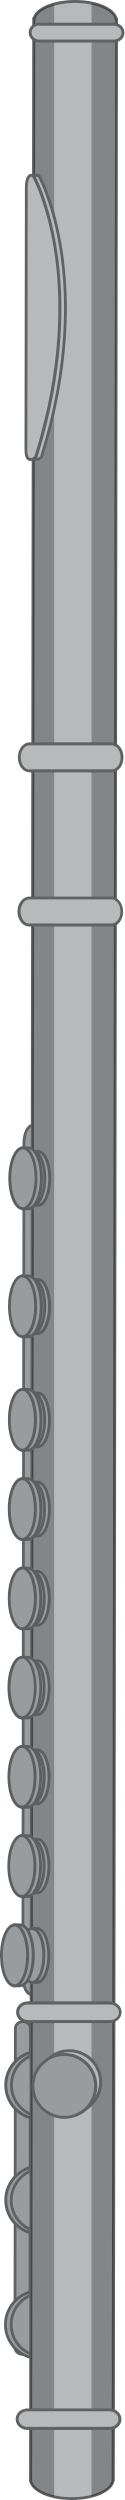
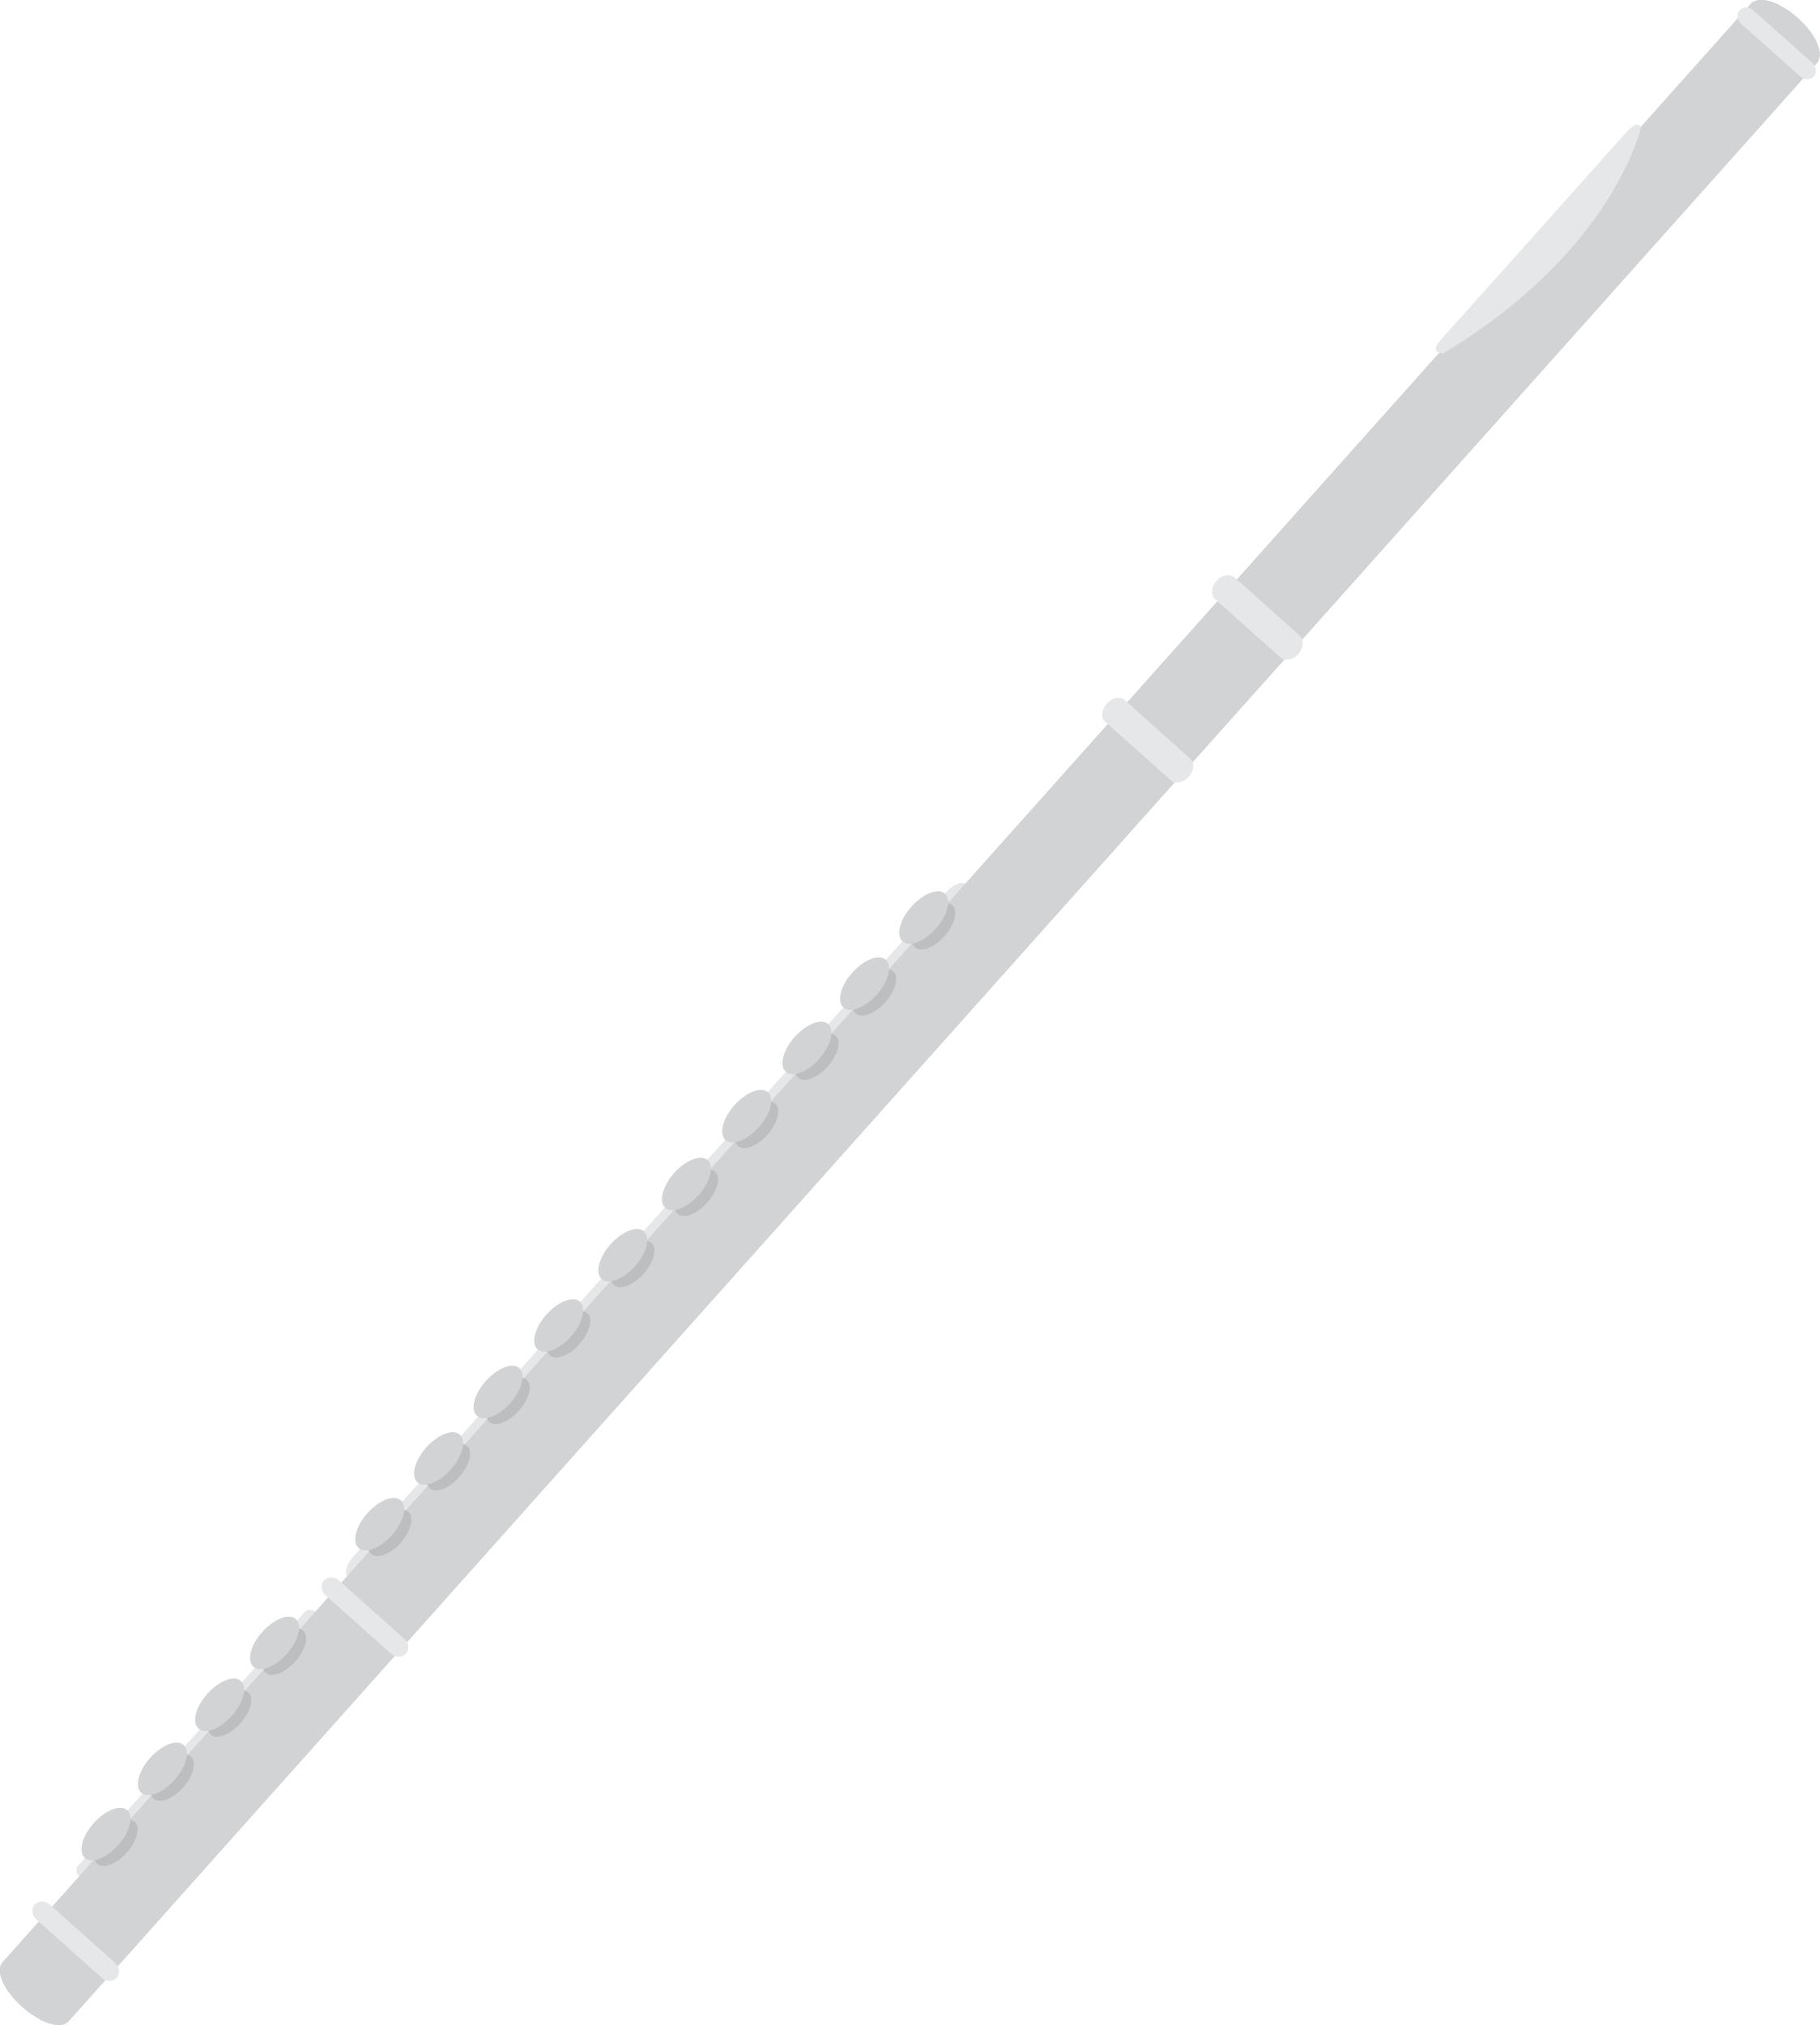
- <svg xmlns="http://www.w3.org/2000/svg" viewBox="0 0 8.98 180.54">
+ <svg xmlns="http://www.w3.org/2000/svg" id="flute" viewBox="0 0 102.98 114.6">
  <defs>
    <style>
      .cls-1 {
-         fill: #5f6163;
+         fill: #e6e7e8;
      }

      .cls-2 {
-         mix-blend-mode: multiply;
+         fill: #bcbec0;
      }

-       .cls-2, .cls-3 {
-         fill: #b7b9ba;
-       }
- 
-       .cls-4 {
-         fill: none;
-         isolation: isolate;
-       }
- 
-       .cls-5 {
-         fill: #999c9e;
-       }
- 
-       .cls-6 {
-         fill: #5c5f61;
+       .cls-3 {
+         fill: #d1d3d4;
      }
    </style>
  </defs>
-   <g class="cls-4">
-     <g id="Layer_1" data-name="Layer 1">
-       <g>
-         <g>
-           <path class="cls-5" d="m2.38,81.25c.36,0,.65.57.65,1.28l-.08,60.24c0,.7-.29,1.27-.65,1.28h0c-.36,0-.65-.57-.65-1.28l.08-60.24c0-.7.3-1.28.66-1.27h0Z" />
-           <path class="cls-1" d="m2.3,144.15c-.43,0-.76-.61-.75-1.39l.08-60.23c0-.77.34-1.38.76-1.38h0c.13,0,.25.06.36.17.24.24.39.7.39,1.22l-.08,60.24c0,.77-.33,1.38-.76,1.38Zm.08-62.79c-.29,0-.54.54-.55,1.17l-.08,60.23c0,.69.29,1.18.55,1.18.26,0,.55-.48.55-1.17l.08-60.24c0-.45-.13-.87-.33-1.07-.07-.07-.14-.1-.22-.1h0Z" />
-         </g>
-         <g>
-           <path class="cls-5" d="m1.66,145.99c.3,0,.55.22.55.49l-.03,23.05c0,.27-.24.48-.55.49h0c-.3,0-.55-.22-.55-.49l.03-23.04c0-.27.25-.49.55-.49h0Z" />
-           <path class="cls-1" d="m1.63,170.12c-.37,0-.65-.26-.65-.6l.03-23.04c0-.33.29-.59.65-.59h0c.36,0,.65.27.65.59l-.03,23.05c0,.32-.29.59-.65.59Zm.03-24.03c-.25,0-.45.17-.45.39l-.03,23.04c0,.21.2.39.44.39.24,0,.44-.17.44-.38l.03-23.05c0-.21-.2-.38-.45-.39Z" />
-         </g>
-         <g>
-           <g>
-             <path class="cls-5" d="m2.87,148.13c1.35,0,2.45,1.1,2.45,2.45,0,1.36-1.1,2.45-2.46,2.45-1.35,0-2.45-1.1-2.45-2.45,0-1.36,1.1-2.45,2.45-2.45Z" />
-             <path class="cls-6" d="m2.86,153.14c-1.41,0-2.55-1.15-2.55-2.56,0-.68.27-1.33.75-1.81.48-.48,1.12-.74,1.8-.74h.01c1.4,0,2.55,1.15,2.55,2.56,0,1.41-1.15,2.55-2.56,2.55Zm0-4.9c-.62,0-1.21.24-1.65.68-.44.44-.69,1.03-.69,1.66,0,1.29,1.05,2.34,2.34,2.35,1.29,0,2.35-1.05,2.35-2.34,0-1.29-1.05-2.35-2.34-2.35h-.01Z" />
-           </g>
-           <g>
-             <path class="cls-5" d="m3.13,148.29c1.26,0,2.29,1.03,2.29,2.3,0,1.27-1.03,2.29-2.3,2.29-1.27,0-2.3-1.03-2.29-2.3,0-1.27,1.03-2.29,2.3-2.29Z" />
-             <path class="cls-1" d="m3.12,152.98c-.64,0-1.25-.25-1.7-.71-.45-.45-.7-1.06-.7-1.7,0-.64.25-1.24.7-1.69.45-.45,1.06-.7,1.7-.7h0c1.32,0,2.39,1.08,2.39,2.4,0,1.32-1.08,2.4-2.4,2.4Zm0-4.59c-.59,0-1.14.23-1.55.64-.41.41-.64.96-.64,1.55,0,.59.22,1.14.64,1.55.41.42.96.64,1.55.64,1.21,0,2.19-.98,2.19-2.19,0-1.21-.98-2.19-2.19-2.2Z" />
-           </g>
-         </g>
-         <g>
-           <g>
-             <path class="cls-5" d="m2.86,156.44c1.35,0,2.45,1.1,2.45,2.45,0,1.35-1.1,2.45-2.45,2.45-1.35,0-2.45-1.1-2.45-2.45,0-1.35,1.1-2.45,2.45-2.45Z" />
-             <path class="cls-6" d="m2.86,161.44h0c-1.41,0-2.55-1.15-2.55-2.56,0-1.41,1.15-2.55,2.55-2.55h0c1.41,0,2.55,1.15,2.55,2.56,0,1.41-1.15,2.55-2.55,2.55Zm0-4.9c-1.29,0-2.34,1.05-2.34,2.34,0,1.29,1.05,2.35,2.34,2.35h0c1.29,0,2.34-1.05,2.35-2.34,0-1.29-1.05-2.35-2.34-2.35h0Z" />
-           </g>
-           <g>
-             <path class="cls-5" d="m3.11,156.59c1.27,0,2.3,1.03,2.29,2.3,0,1.27-1.03,2.29-2.3,2.29s-2.29-1.03-2.29-2.3c0-1.27,1.03-2.29,2.3-2.29Z" />
-             <path class="cls-1" d="m3.1,161.29c-.64,0-1.24-.25-1.69-.7-.45-.45-.7-1.06-.7-1.7,0-1.32,1.08-2.4,2.4-2.4h0c.64,0,1.24.25,1.69.7.45.46.7,1.06.7,1.7,0,1.32-1.08,2.4-2.4,2.4Zm0-4.59c-1.21,0-2.19.99-2.19,2.19,0,.58.23,1.14.64,1.55.41.41.96.64,1.54.64,1.21,0,2.19-.98,2.2-2.19,0-.59-.23-1.14-.64-1.55-.41-.41-.96-.64-1.55-.64h0Z" />
-           </g>
-         </g>
-         <g>
-           <g>
-             <path class="cls-5" d="m2.85,165.42c1.35,0,2.45,1.1,2.45,2.45,0,1.35-1.1,2.45-2.45,2.45-1.35,0-2.45-1.11-2.45-2.46,0-1.35,1.1-2.45,2.45-2.45Z" />
-             <path class="cls-6" d="m2.84,170.43c-.68,0-1.32-.27-1.8-.75-.48-.48-.75-1.13-.75-1.81,0-1.4,1.15-2.55,2.56-2.55h0c1.41,0,2.55,1.16,2.55,2.56,0,1.4-1.15,2.55-2.56,2.55Zm0-4.9c-1.29,0-2.35,1.05-2.35,2.34,0,.63.24,1.22.69,1.67.44.44,1.03.69,1.65.69,1.29,0,2.35-1.05,2.35-2.35,0-1.29-1.05-2.34-2.34-2.35Z" />
-           </g>
-           <g>
-             <path class="cls-5" d="m3.1,165.58c1.27,0,2.29,1.03,2.29,2.3,0,1.27-1.03,2.29-2.29,2.29-1.27,0-2.29-1.03-2.29-2.3,0-1.27,1.03-2.29,2.3-2.29Z" />
-             <path class="cls-1" d="m3.09,170.27c-.64,0-1.24-.25-1.69-.7-.45-.45-.7-1.06-.7-1.7,0-.64.25-1.24.71-1.7.45-.45,1.05-.7,1.69-.7h0c.64,0,1.24.25,1.69.7.45.45.7,1.06.7,1.7,0,1.32-1.08,2.39-2.4,2.39h0Zm0-4.59c-.58,0-1.13.23-1.54.64-.41.41-.64.96-.64,1.55,0,.59.23,1.14.64,1.56.41.41.96.64,1.54.64h0c1.21,0,2.19-.98,2.19-2.19,0-.59-.23-1.14-.64-1.55-.41-.41-.96-.64-1.55-.64h0Z" />
-           </g>
-         </g>
-         <g>
-           <path class="cls-3" d="m5.43.1c-1.57,0-2.84.56-2.97,1.27h-.03s-.23,177.71-.23,177.71h0c.04.74,1.36,1.35,2.98,1.35,1.63,0,2.95-.6,2.99-1.35h.01L8.42,1.38h-.03c-.13-.71-1.4-1.27-2.96-1.27Z" />
-           <path class="cls-1" d="m5.2,180.54h-.01c-1.57,0-2.85-.55-3.06-1.29l-.03.02v-.19S2.33,1.25,2.33,1.25h.05c.22-.72,1.5-1.25,3.04-1.25h0c1.55,0,2.83.54,3.05,1.27h.05s0,.1,0,.1l-.23,177.82h-.03c-.14.76-1.45,1.35-3.07,1.35Zm-2.89-1.52v.06c.04.69,1.33,1.26,2.88,1.26h0c1.55,0,2.83-.56,2.87-1.25v-.1S8.32,1.48,8.32,1.48h-.01s-.02-.08-.02-.08c-.12-.66-1.38-1.18-2.86-1.19h0C3.94.21,2.68.73,2.57,1.39l-.02.1h0s-.23,177.53-.23,177.53Z" />
-         </g>
-         <path class="cls-2" d="m3.92.29c-.81.22-1.38.62-1.46,1.08h-.03s-.23,177.71-.23,177.71h0c.03.54.72,1,1.71,1.22V.29Z" />
-         <path class="cls-2" d="m8.39,1.38c-.1-.52-.8-.95-1.78-1.15v180.05c.91-.23,1.54-.67,1.57-1.18h.01L8.42,1.38h-.03Z" />
-         <g>
-           <path class="cls-3" d="m8.07,53.72c.41,0,.74.43.74.98h0c0,.54-.33.97-.74.98H2.13c-.41-.01-.74-.45-.74-.99h0c0-.54.34-.97.74-.98h5.94Z" />
-           <path class="cls-1" d="m8.07,55.78H2.13s0-.01,0-.01c-.19,0-.37-.08-.52-.23-.21-.21-.32-.52-.32-.85,0-.59.38-1.08.85-1.08h5.94s0,.01,0,.01c.19,0,.37.08.52.23.21.21.32.52.32.85,0,.59-.38,1.08-.84,1.08Zm-5.94-.22h5.94c.35,0,.64-.38.64-.86,0-.28-.09-.54-.26-.7-.11-.11-.24-.17-.37-.17H2.13c-.35-.01-.64.38-.64.86,0,.28.1.54.26.71.11.11.24.17.37.17h0Z" />
-         </g>
-         <g>
-           <path class="cls-3" d="m8.21,1.75c.37,0,.67.27.67.61h0c0,.34-.3.61-.67.61H2.84c-.37,0-.67-.28-.67-.62h0c0-.34.3-.61.67-.61h5.36Z" />
-           <path class="cls-1" d="m8.21,3.07H2.84c-.43,0-.77-.33-.77-.72,0-.18.07-.35.2-.48.15-.14.35-.23.57-.23h5.37c.43,0,.78.33.78.72,0,.4-.34.71-.77.71ZM2.84,1.84c-.16,0-.31.06-.42.17-.09.09-.14.21-.14.34,0,.28.25.51.56.51h5.37c.32,0,.57-.21.57-.5,0-.28-.25-.5-.57-.5H2.85s0,0,0,0Z" />
-         </g>
-         <g>
-           <path class="cls-3" d="m8.06,64.85c.41,0,.74.44.74.98h0c0,.54-.33.97-.74.98H2.11c-.41,0-.74-.45-.74-.99h0c0-.54.33-.98.74-.98h5.94Z" />
-           <path class="cls-1" d="m8.06,66.91H2.11s0,0,0,0c-.19,0-.37-.08-.52-.23-.21-.21-.33-.52-.33-.85,0-.59.38-1.08.85-1.08h5.94c.46,0,.84.49.84,1.09,0,.59-.38,1.08-.84,1.08Zm-5.94-.22h5.94c.35,0,.64-.38.64-.86,0-.48-.28-.87-.63-.88H2.12c-.35,0-.64.39-.64.87,0,.28.1.54.26.71.11.11.24.17.37.17Z" />
-         </g>
-         <g>
-           <path class="cls-3" d="m7.91,174.04c.41,0,.74.3.74.67h0c0,.37-.33.67-.74.67H1.97c-.41,0-.74-.31-.74-.68h0c0-.37.34-.66.75-.67h5.94Z" />
-           <path class="cls-1" d="m7.91,175.48H1.97c-.22,0-.43-.09-.59-.23-.16-.15-.25-.34-.25-.55,0-.42.38-.77.85-.77h5.94c.23,0,.46.09.62.25.15.14.23.33.23.53,0,.43-.38.77-.85.77Zm-5.94-.22h5.94c.35,0,.64-.24.64-.56,0-.14-.06-.28-.17-.38-.12-.12-.29-.18-.47-.19H1.98c-.35,0-.64.25-.64.56,0,.15.07.29.18.4.12.11.29.17.45.17Z" />
-         </g>
-         <g>
-           <path class="cls-3" d="m7.95,144.65c.41,0,.74.3.74.67h0c0,.38-.33.67-.75.68H2.01c-.41-.01-.74-.31-.74-.68h0c0-.37.33-.67.74-.67h5.94Z" />
-           <path class="cls-1" d="m7.95,146.1H2.01c-.47-.01-.85-.36-.85-.79,0-.19.08-.38.22-.53.16-.16.38-.25.62-.25h5.94s0,.01,0,.01c.24,0,.46.09.62.25.14.14.22.33.22.52,0,.43-.37.77-.85.78Zm-5.94-1.35c-.18,0-.35.07-.47.19-.1.1-.16.24-.16.38,0,.31.29.56.64.56h5.93c.36,0,.64-.24.64-.56,0-.14-.06-.27-.16-.37-.12-.12-.29-.19-.48-.19H2.01s0-.01,0-.01Z" />
-         </g>
-         <g>
-           <g>
-             <g>
-               <path class="cls-5" d="m2.33,139.46c-.28.3-.48.97-.49,1.75,0,.78.2,1.45.48,1.76v.19h.35c.47,0,.84-.87.84-1.94,0-1.07-.37-1.94-.84-1.94h-.35s0,.19,0,.19Z" />
-               <path class="cls-6" d="m2.68,143.26h-.46v-.25c-.3-.36-.48-1.04-.48-1.8,0-.77.19-1.45.49-1.79v-.25s.46,0,.46,0c.53,0,.94.9.94,2.05,0,.82-.21,1.53-.54,1.86-.13.13-.26.19-.41.19Zm-.25-.21h.25c.09.01.18-.04.26-.13.29-.29.48-.96.48-1.71,0-1.1-.38-1.84-.73-1.84h-.25s0,.13,0,.13l-.03.03c-.28.29-.46.95-.46,1.68,0,.72.18,1.38.46,1.69l.03.03v.12Z" />
-             </g>
-             <g>
-               <path class="cls-5" d="m2.33,139.26c.46,0,.84.87.83,1.94,0,1.08-.38,1.94-.84,1.94-.46,0-.84-.87-.84-1.95,0-1.07.38-1.94.84-1.94Z" />
-               <path class="cls-6" d="m2.33,143.26c-.14,0-.28-.06-.41-.19-.33-.33-.54-1.06-.53-1.86,0-.8.21-1.53.54-1.86.13-.13.26-.19.41-.19h0c.14,0,.28.06.4.19.33.33.54,1.06.53,1.86,0,1.15-.42,2.05-.95,2.05Zm0-3.89c-.09,0-.18.04-.26.13-.29.29-.48.96-.48,1.71,0,.74.19,1.43.47,1.72.08.08.17.13.26.13.35,0,.74-.74.74-1.84,0-.74-.19-1.43-.47-1.71-.08-.08-.17-.13-.26-.13h0Z" />
-             </g>
-           </g>
-           <g>
-             <g>
-               <path class="cls-5" d="m1.05,139.22c-.32.35-.55,1.1-.55,1.98,0,.88.22,1.64.55,1.99v.21h.4c.52,0,.95-.98.95-2.19,0-1.21-.42-2.19-.94-2.2h-.4v.21Z" />
-               <path class="cls-6" d="m1.45,143.51h-.5v-.28c-.34-.39-.55-1.16-.55-2.03,0-.85.21-1.62.55-2.02v-.28h.51c.59,0,1.05,1.02,1.05,2.3,0,1.29-.46,2.3-1.05,2.3Zm-.29-.21h.29c.41,0,.84-.84.85-2.09,0-1.25-.43-2.09-.84-2.1h-.3v.15s-.03.03-.03.03c-.31.35-.52,1.1-.52,1.91,0,.82.2,1.57.52,1.92l.03.03v.15Z" />
-             </g>
-             <g>
-               <path class="cls-5" d="m1.06,139.01c.52,0,.95.98.95,2.2,0,1.21-.43,2.19-.95,2.19-.52,0-.95-.99-.95-2.2,0-1.21.43-2.2.95-2.2Z" />
-               <path class="cls-6" d="m1.05,143.51c-.59,0-1.05-1.01-1.05-2.3,0-.91.24-1.73.61-2.09.14-.14.29-.21.45-.21h0c.16,0,.31.07.44.21.37.37.6,1.19.6,2.09,0,1.29-.47,2.3-1.05,2.3Zm0-4.39c-.1,0-.2.05-.3.15-.33.32-.54,1.1-.55,1.94,0,1.25.44,2.09.85,2.09.41,0,.84-.84.84-2.09,0-.84-.22-1.62-.54-1.95-.1-.1-.2-.15-.3-.15h0Z" />
-             </g>
-           </g>
-         </g>
-         <g>
-           <g>
-             <g>
-               <path class="cls-5" d="m2.34,133.01c-.29.31-.49.97-.49,1.75,0,.78.2,1.45.48,1.76v.19h.35c.46,0,.84-.87.84-1.94,0-1.08-.37-1.95-.84-1.95h-.35s0,.19,0,.19Z" />
-               <path class="cls-6" d="m2.23,136.81v-.25c-.3-.36-.48-1.04-.48-1.8,0-.76.19-1.44.49-1.79v-.26s.46,0,.46,0c.27,0,.51.23.69.63.16.38.25.89.25,1.42,0,.8-.21,1.53-.54,1.85-.12.12-.26.19-.4.19h-.46Zm.21-3.89v.13s-.03.03-.03.03c-.28.3-.46.96-.46,1.68,0,.72.18,1.38.46,1.69l.03.03v.12h.25c.09,0,.17-.04.26-.13.28-.28.48-.97.48-1.71,0-.51-.08-.98-.23-1.34-.14-.32-.32-.51-.5-.51h-.25Z" />
-             </g>
-             <g>
-               <path class="cls-5" d="m2.34,132.82c.46,0,.84.88.84,1.94,0,1.08-.38,1.95-.84,1.95s-.84-.87-.84-1.94c0-1.07.38-1.94.84-1.95Z" />
-               <path class="cls-6" d="m2.34,136.81c-.14,0-.28-.06-.4-.19-.33-.33-.54-1.06-.54-1.86,0-1.15.42-2.05.95-2.05h0c.53,0,.94.9.94,2.05,0,1.15-.42,2.05-.94,2.05Zm0-3.89c-.35,0-.74.76-.74,1.84,0,.74.19,1.43.48,1.71.08.08.17.13.26.13.35,0,.74-.74.74-1.84,0-1.08-.38-1.84-.73-1.84Z" />
-             </g>
-           </g>
-           <g>
-             <g>
-               <path class="cls-5" d="m1.59,132.78c-.32.35-.55,1.1-.55,1.98,0,.88.22,1.63.55,1.99v.21s.4,0,.4,0c.52,0,.95-.98.95-2.19,0-1.22-.42-2.2-.94-2.2h-.4s0,.21,0,.21Z" />
-               <path class="cls-6" d="m1.98,137.06h-.51v-.27c-.33-.4-.54-1.17-.54-2.03,0-.86.21-1.63.55-2.02v-.28h.5c.59,0,1.05,1.02,1.05,2.31,0,1.29-.47,2.3-1.05,2.3Zm-.3-.21h.3c.41,0,.84-.84.85-2.09,0-1.25-.43-2.09-.84-2.1h-.29s0,.15,0,.15l-.03.03c-.32.34-.52,1.09-.52,1.91,0,.82.2,1.57.52,1.92l.03.03v.14Z" />
-             </g>
-             <g>
-               <path class="cls-5" d="m1.59,132.56c.52,0,.95.99.95,2.2,0,1.21-.43,2.19-.96,2.2-.52,0-.95-.98-.94-2.2,0-1.22.43-2.19.95-2.2Z" />
-               <path class="cls-6" d="m1.58,137.06c-.16,0-.31-.07-.45-.21-.37-.37-.6-1.19-.6-2.09,0-1.28.46-2.3,1.05-2.3h0c.59,0,1.05,1.02,1.05,2.3,0,1.29-.47,2.3-1.06,2.3Zm0-4.4c-.41,0-.85.85-.85,2.1,0,.85.21,1.62.54,1.94.1.1.2.15.3.15.41,0,.85-.84.85-2.09,0-1.23-.44-2.09-.84-2.1Z" />
-             </g>
-           </g>
-         </g>
-         <g>
-           <g>
-             <g>
-               <path class="cls-5" d="m2.35,126.56c-.29.31-.49.97-.49,1.76,0,.78.19,1.45.48,1.76v.19s.35,0,.35,0c.46,0,.84-.87.84-1.94,0-1.07-.37-1.94-.83-1.94h-.36v.19Z" />
-               <path class="cls-6" d="m2.24,130.37v-.25c-.3-.35-.48-1.03-.48-1.8,0-.76.18-1.44.49-1.8v-.25h.46c.53,0,.94.9.94,2.05,0,.8-.21,1.54-.54,1.86-.12.12-.26.19-.4.19h-.46Zm.21-3.89v.12l-.03.03c-.28.3-.46.97-.46,1.69,0,.73.18,1.39.46,1.68l.03.03v.13s.25,0,.25,0h0c.09,0,.17-.04.26-.13.29-.28.48-.97.48-1.71,0-1.08-.38-1.84-.73-1.84h-.25Z" />
-             </g>
-             <g>
-               <path class="cls-5" d="m2.35,126.38c.46,0,.84.87.84,1.94,0,1.07-.38,1.95-.84,1.95-.47,0-.84-.87-.84-1.94,0-1.08.38-1.95.84-1.94Z" />
-               <path class="cls-6" d="m2.34,130.37c-.53,0-.94-.9-.94-2.05,0-.81.21-1.54.54-1.86.13-.12.26-.19.41-.19h0c.14,0,.28.06.41.19.33.33.54,1.06.54,1.86,0,1.15-.42,2.05-.95,2.05Zm0-3.89c-.09,0-.17.04-.26.13-.29.29-.48.96-.48,1.71,0,1.08.38,1.84.73,1.84.35,0,.74-.76.74-1.84,0-.74-.19-1.42-.48-1.71-.09-.09-.17-.13-.26-.13h0Z" />
-             </g>
-           </g>
-           <g>
-             <g>
-               <path class="cls-5" d="m1.59,126.33c-.32.35-.55,1.11-.55,1.99,0,.88.22,1.63.55,1.98v.21h.4c.52,0,.95-.98.95-2.19,0-1.21-.42-2.2-.95-2.2h-.4s0,.21,0,.21Z" />
-               <path class="cls-6" d="m1.99,130.61h-.51v-.27c-.34-.39-.55-1.16-.55-2.02,0-.87.21-1.64.55-2.03v-.27h.51c.16,0,.31.07.45.21.37.36.61,1.19.6,2.1,0,.91-.24,1.73-.61,2.09-.14.14-.29.2-.44.2Zm-.3-.21h.3c.09,0,.2-.05.3-.14.33-.33.54-1.09.55-1.94,0-.84-.22-1.62-.54-1.95-.1-.1-.2-.14-.3-.14h-.3s0,.14,0,.14l-.03.03c-.31.34-.52,1.09-.52,1.92,0,.82.2,1.57.52,1.91l.03.03v.15Z" />
-             </g>
-             <g>
-               <path class="cls-5" d="m1.59,126.12c.53,0,.95.99.95,2.2,0,1.21-.43,2.2-.95,2.19-.52,0-.95-.98-.95-2.19,0-1.21.43-2.2.95-2.2Z" />
-               <path class="cls-6" d="m1.58,130.61c-.15,0-.3-.07-.44-.2-.37-.36-.6-1.19-.6-2.09,0-1.29.47-2.3,1.05-2.3h0c.59,0,1.05,1.01,1.05,2.3,0,.9-.24,1.72-.61,2.09-.14.14-.28.2-.45.2h0Zm.01-4.39c-.41,0-.84.84-.85,2.09,0,.84.22,1.62.54,1.94.1.1.2.14.3.14.1,0,.2-.05.3-.14.33-.32.55-1.1.55-1.94,0-1.25-.43-2.09-.84-2.09Z" />
-             </g>
-           </g>
-         </g>
-         <g>
-           <g>
-             <g>
-               <path class="cls-5" d="m2.36,120.11c-.29.31-.49.98-.49,1.76,0,.78.2,1.45.49,1.76v.18s.35,0,.35,0c.46,0,.84-.87.84-1.94,0-1.07-.37-1.94-.84-1.94h-.35s0,.18,0,.18Z" />
-               <path class="cls-6" d="m2.25,123.92v-.25c-.3-.36-.49-1.04-.48-1.8,0-.76.19-1.45.49-1.8v-.24s.45,0,.45,0c.15,0,.28.06.41.19.33.33.54,1.06.53,1.86,0,.8-.21,1.53-.54,1.86-.12.12-.26.19-.4.19h-.46Zm.21-3.89v.12s-.03.03-.03.03c-.28.3-.46.97-.46,1.69,0,.72.18,1.38.46,1.69l.03.03v.12s.25,0,.25,0h0c.09,0,.17-.04.26-.13.29-.28.48-.97.48-1.71,0-.74-.19-1.43-.47-1.71-.09-.09-.17-.13-.26-.13h-.25Z" />
-             </g>
-             <g>
-               <path class="cls-5" d="m2.36,119.93c.46,0,.83.87.83,1.95,0,1.07-.38,1.94-.84,1.94-.47,0-.84-.87-.84-1.95,0-1.07.38-1.94.84-1.94Z" />
-               <path class="cls-6" d="m2.35,123.92c-.53,0-.94-.9-.94-2.05,0-.8.21-1.53.54-1.85.13-.12.26-.19.41-.19.14,0,.28.06.4.18.33.32.53,1.06.53,1.87,0,.8-.21,1.53-.54,1.85-.13.13-.26.19-.41.19Zm0-3.89c-.09,0-.17.04-.26.13-.29.28-.48.97-.48,1.71,0,1.1.38,1.84.73,1.84.09,0,.17-.04.26-.13.29-.29.48-.97.48-1.71,0-.75-.19-1.44-.47-1.72-.08-.08-.17-.12-.25-.12h0Z" />
-             </g>
-           </g>
-           <g>
-             <g>
-               <path class="cls-5" d="m1.6,119.89c-.32.35-.55,1.11-.55,1.98,0,.88.22,1.64.55,1.99v.21s.4,0,.4,0c.52,0,.95-.98.95-2.2,0-1.21-.42-2.19-.94-2.2h-.4s0,.21,0,.21Z" />
-               <path class="cls-6" d="m2,124.17h-.51v-.27c-.33-.39-.54-1.16-.55-2.03,0-.86.22-1.63.55-2.02v-.27s.5,0,.5,0c.59,0,1.05,1.01,1.05,2.3,0,.91-.24,1.73-.61,2.09-.14.14-.29.2-.44.2Zm-.3-.21h.3c.1,0,.2-.05.3-.14.33-.33.54-1.09.55-1.95,0-1.25-.43-2.09-.84-2.09h-.3s0,.15,0,.15l-.03.03c-.32.34-.52,1.09-.53,1.91,0,.82.21,1.58.52,1.92l.03.03v.15Z" />
-             </g>
-             <g>
-               <path class="cls-5" d="m1.6,119.68c.53,0,.95.98.95,2.19,0,1.22-.43,2.2-.95,2.2s-.95-.98-.94-2.2c0-1.21.42-2.2.95-2.19Z" />
-               <path class="cls-6" d="m1.59,124.17c-.16,0-.31-.07-.45-.21-.37-.37-.6-1.19-.6-2.09,0-.91.24-1.73.61-2.09.14-.13.28-.2.44-.2,0,0,0,0,0,0,.16,0,.31.07.45.21.37.37.6,1.18.6,2.09,0,1.29-.47,2.3-1.06,2.3Zm0-4.39c-.1,0-.2.05-.29.14-.32.32-.54,1.1-.54,1.94,0,.85.21,1.61.54,1.94.1.1.2.15.3.15.41,0,.85-.84.85-2.09,0-.85-.21-1.61-.54-1.94-.1-.1-.2-.15-.3-.15h0Z" />
-             </g>
-           </g>
-         </g>
-         <g>
-           <g>
-             <g>
-               <path class="cls-5" d="m2.36,113.67c-.29.31-.48.98-.49,1.76,0,.78.2,1.45.49,1.76v.18s.35,0,.35,0c.47,0,.84-.87.85-1.94,0-1.08-.38-1.95-.84-1.95h-.35v.18Z" />
-               <path class="cls-6" d="m2.71,117.48h-.46v-.25c-.3-.35-.48-1.03-.48-1.8,0-.76.19-1.45.49-1.8v-.25h.46c.14,0,.28.06.41.19.33.33.54,1.06.54,1.86,0,1.15-.42,2.04-.95,2.04Zm-.25-.21h.25c.36,0,.74-.74.74-1.84,0-.74-.19-1.43-.47-1.72-.09-.09-.17-.13-.26-.13h-.25v.12s-.03.03-.03.03c-.28.3-.46.97-.46,1.69,0,.72.18,1.39.46,1.69l.03.03v.12Z" />
-             </g>
-             <g>
-               <path class="cls-5" d="m2.36,113.48c.46,0,.84.87.84,1.95,0,1.07-.38,1.94-.85,1.94-.46,0-.84-.87-.84-1.95,0-1.07.38-1.94.84-1.94Z" />
-               <path class="cls-6" d="m2.36,117.48h0c-.53,0-.94-.9-.94-2.05,0-.8.21-1.53.54-1.86.12-.12.26-.19.4-.19h0c.53,0,.94.9.94,2.05,0,1.15-.42,2.05-.95,2.05Zm0-3.89c-.09,0-.17.04-.26.13-.29.28-.48.97-.48,1.71,0,1.08.38,1.84.73,1.84h0c.35,0,.74-.74.74-1.84,0-1.09-.39-1.84-.74-1.84h0Z" />
-             </g>
-           </g>
-           <g>
-             <g>
-               <path class="cls-5" d="m1.61,113.44c-.32.35-.55,1.11-.55,1.98,0,.88.22,1.63.54,1.98v.21s.4,0,.4,0c.52,0,.95-.98.95-2.2,0-1.21-.42-2.2-.94-2.2h-.4v.21Z" />
-               <path class="cls-6" d="m2,117.73h-.5s0-.28,0-.28c-.34-.39-.54-1.16-.54-2.02,0-.86.21-1.63.55-2.02v-.27h.5c.3,0,.57.25.77.7.18.43.28.99.28,1.59,0,1.29-.46,2.3-1.05,2.3Zm-.3-.21h.3c.41,0,.85-.84.84-2.09,0-.57-.09-1.11-.26-1.51-.16-.37-.37-.58-.57-.58h-.29v.15l-.03.03c-.31.34-.52,1.09-.52,1.91,0,.82.2,1.57.52,1.91l.03.03v.15Z" />
-             </g>
-             <g>
-               <path class="cls-5" d="m1.61,113.23c.52,0,.95.98.95,2.19,0,1.21-.43,2.2-.95,2.2-.53,0-.95-.99-.94-2.2,0-1.21.43-2.19.95-2.19Z" />
-               <path class="cls-6" d="m1.61,117.73h0c-.59,0-1.05-1.01-1.05-2.3,0-.9.24-1.72.61-2.09.14-.14.29-.21.45-.21.59,0,1.05,1.01,1.05,2.3,0,.91-.24,1.73-.61,2.09-.14.14-.29.21-.45.21Zm0-4.39c-.1,0-.2.05-.3.15-.32.32-.54,1.1-.55,1.94,0,1.25.43,2.09.84,2.09.1,0,.2-.05.3-.15.33-.32.55-1.11.55-1.95,0-1.25-.43-2.09-.84-2.09h0Z" />
-             </g>
-           </g>
-         </g>
-         <g>
-           <g>
-             <g>
-               <path class="cls-5" d="m2.37,107.23c-.29.31-.49.98-.49,1.76,0,.77.2,1.44.48,1.76v.18s.36,0,.36,0c.46,0,.84-.87.84-1.94,0-1.08-.37-1.95-.84-1.94h-.35s0,.18,0,.18Z" />
-               <path class="cls-6" d="m2.27,111.03v-.25c-.3-.36-.49-1.04-.49-1.8,0-.76.19-1.45.49-1.8v-.25h.46c.15,0,.28.07.4.19.33.32.54,1.06.54,1.86,0,.8-.21,1.53-.54,1.86-.12.12-.26.19-.4.19h-.46Zm.21-3.89v.12l-.03.03c-.28.3-.46.97-.46,1.69,0,.72.18,1.38.46,1.69l.03.03v.12s.25,0,.25,0h0c.09,0,.17-.04.26-.13.29-.29.48-.97.48-1.71,0-.74-.19-1.43-.48-1.72-.08-.08-.17-.12-.26-.12h-.25Z" />
-             </g>
-             <g>
-               <path class="cls-5" d="m2.37,107.04c.46,0,.84.88.84,1.95s-.38,1.94-.84,1.94c-.46,0-.84-.87-.84-1.94,0-1.07.38-1.94.85-1.95Z" />
-               <path class="cls-6" d="m2.37,111.03c-.53,0-.94-.9-.94-2.05,0-1.15.42-2.05.95-2.05h0c.53,0,.94.9.94,2.05s-.42,2.05-.95,2.05Zm0-3.89c-.36,0-.74.74-.74,1.84,0,1.1.38,1.84.74,1.84.35,0,.74-.76.74-1.84s-.39-1.84-.73-1.84Z" />
-             </g>
-           </g>
-           <g>
-             <g>
-               <path class="cls-5" d="m1.62,107c-.32.35-.55,1.1-.55,1.98,0,.88.22,1.63.54,1.98v.21h.4c.53,0,.95-.99.95-2.19,0-1.21-.42-2.2-.94-2.2h-.4v.21Z" />
-               <path class="cls-6" d="m2.01,111.28h-.5v-.28c-.34-.39-.55-1.16-.54-2.02,0-.86.21-1.63.55-2.02v-.28h.5c.59,0,1.05,1.01,1.05,2.3,0,.9-.24,1.72-.61,2.09-.14.14-.29.21-.45.21Zm-.29-.21h.29c.1,0,.2-.05.3-.15.33-.32.54-1.1.54-1.94,0-1.25-.43-2.09-.84-2.1h-.3v.15l-.03.03c-.32.34-.52,1.09-.52,1.91,0,.82.2,1.57.52,1.91l.03.03v.15Z" />
-             </g>
-             <g>
-               <path class="cls-5" d="m1.62,106.79c.53,0,.95.99.94,2.2,0,1.21-.43,2.19-.95,2.19-.53,0-.94-.98-.94-2.2,0-1.21.42-2.2.95-2.2Z" />
-               <path class="cls-6" d="m1.61,111.28c-.59,0-1.05-1.01-1.05-2.3,0-.9.23-1.72.6-2.09.14-.14.29-.21.45-.21h0c.59,0,1.05,1.01,1.05,2.3,0,1.29-.46,2.3-1.05,2.3Zm0-4.39c-.1,0-.2.05-.3.15-.33.33-.54,1.09-.54,1.94,0,1.25.43,2.09.84,2.09.41,0,.84-.84.84-2.09,0-1.25-.43-2.09-.84-2.09Z" />
-             </g>
-           </g>
-         </g>
-         <g>
-           <g>
-             <g>
-               <path class="cls-5" d="m2.38,100.78c-.29.31-.49.98-.49,1.76s.2,1.44.48,1.76v.19s.35,0,.35,0c.47,0,.84-.87.84-1.94,0-1.07-.37-1.94-.84-1.94h-.35v.19Z" />
-               <path class="cls-6" d="m2.73,104.59h-.46s0-.25,0-.25c-.3-.36-.48-1.04-.48-1.8s.19-1.45.49-1.8v-.25h.46c.54,0,.94.88.94,2.05,0,1.15-.42,2.05-.95,2.05Zm-.25-.21h.25c.36,0,.74-.74.74-1.84,0-1.1-.38-1.84-.73-1.84h-.25v.12s-.03.03-.03.03c-.28.3-.46.96-.46,1.69s.18,1.38.46,1.69l.03.03v.12Z" />
-             </g>
-             <g>
-               <path class="cls-5" d="m2.38,100.6c.46,0,.83.87.84,1.95,0,1.07-.38,1.94-.84,1.94-.46,0-.84-.87-.84-1.94,0-1.08.38-1.95.84-1.94Z" />
-               <path class="cls-6" d="m2.38,104.59h0c-.53,0-.94-.9-.94-2.05,0-.8.21-1.54.54-1.86.13-.12.27-.18.41-.19.14,0,.28.06.4.18.33.32.54,1.06.54,1.87,0,.8-.21,1.53-.54,1.86-.13.12-.26.19-.4.19Zm0-3.89c-.09,0-.17.04-.26.13-.29.28-.48.97-.48,1.71,0,1.1.38,1.84.74,1.84h0c.09,0,.17-.04.26-.13.29-.29.48-.97.48-1.71,0-.74-.19-1.44-.48-1.72-.08-.08-.17-.12-.25-.12h0Z" />
-             </g>
-           </g>
-           <g>
-             <g>
-               <path class="cls-5" d="m1.63,100.55c-.33.35-.55,1.1-.55,1.99,0,.88.22,1.63.54,1.98v.21s.4,0,.4,0c.52,0,.95-.98.95-2.19,0-1.21-.42-2.2-.94-2.2h-.4v.21Z" />
-               <path class="cls-6" d="m2.02,104.84h-.51s0-.28,0-.28c-.34-.4-.54-1.16-.54-2.02,0-.86.21-1.63.55-2.03v-.28h.5c.16,0,.31.07.45.21.37.37.6,1.19.6,2.1,0,1.28-.46,2.29-1.05,2.3Zm-.3-.21h.3c.41,0,.84-.84.84-2.09,0-.84-.21-1.62-.54-1.95-.1-.1-.2-.15-.3-.15h-.3v.15l-.03.03c-.32.34-.52,1.09-.52,1.92,0,.82.2,1.57.52,1.91l.03.03v.15Z" />
-             </g>
-             <g>
-               <path class="cls-5" d="m1.63,100.34c.52,0,.95.99.94,2.2,0,1.21-.42,2.19-.95,2.19-.52,0-.95-.98-.94-2.2,0-1.21.43-2.19.95-2.19Z" />
-               <path class="cls-6" d="m1.62,104.83c-.16,0-.31-.07-.45-.21-.37-.37-.6-1.19-.6-2.09,0-1.29.46-2.3,1.05-2.3h0c.59,0,1.05,1.02,1.05,2.3,0,.9-.24,1.72-.6,2.09-.14.14-.29.21-.45.21Zm0-4.39c-.41,0-.85.84-.85,2.09,0,.85.21,1.61.54,1.94.1.1.2.15.3.15.1,0,.2-.05.3-.15.33-.33.54-1.09.54-1.94,0-1.25-.43-2.09-.84-2.1Z" />
-             </g>
-           </g>
-         </g>
-         <g>
-           <g>
-             <g>
-               <path class="cls-5" d="m2.39,92.58c-.29.31-.48.98-.49,1.76,0,.77.2,1.44.48,1.75v.19h.36c.46,0,.84-.87.84-1.94,0-1.07-.37-1.94-.84-1.95h-.35s0,.19,0,.19Z" />
-               <path class="cls-6" d="m2.28,96.39v-.25c-.3-.35-.48-1.03-.48-1.79,0-.77.19-1.45.49-1.8v-.25s.46,0,.46,0c.53,0,.94.9.94,2.05,0,.81-.21,1.54-.54,1.86-.13.12-.27.18-.41.19h-.46Zm.21-3.89v.12s-.03.03-.03.03c-.28.3-.46.97-.46,1.69,0,.72.18,1.38.45,1.68l.03.03v.12h.25s0,0,0,0c.09,0,.17-.04.26-.13.28-.28.48-.97.48-1.71,0-1.08-.38-1.84-.73-1.84h-.25Z" />
-             </g>
-             <g>
-               <path class="cls-5" d="m2.39,92.39c.46,0,.84.87.84,1.95,0,1.07-.37,1.94-.84,1.94-.46,0-.84-.87-.84-1.95,0-1.07.38-1.94.84-1.94Z" />
-               <path class="cls-6" d="m2.39,96.38c-.14,0-.28-.06-.4-.19-.33-.33-.54-1.06-.54-1.86,0-.8.21-1.53.54-1.86.13-.13.26-.18.41-.19h0c.53,0,.94.91.94,2.05,0,1.15-.42,2.04-.95,2.04h0Zm0-3.89c-.09,0-.17.04-.26.13-.29.29-.48.97-.48,1.71,0,.74.19,1.43.48,1.72.08.08.17.12.26.13.36,0,.74-.74.74-1.84,0-1.09-.38-1.84-.73-1.85h0Z" />
-             </g>
-           </g>
-           <g>
-             <g>
-               <path class="cls-5" d="m1.64,92.35c-.32.35-.55,1.1-.55,1.99,0,.88.22,1.63.54,1.98v.21h.4c.52,0,.95-.98.95-2.19,0-1.21-.42-2.2-.95-2.2h-.4v.21Z" />
-               <path class="cls-6" d="m2.03,96.64h-.5v-.28c-.34-.4-.55-1.17-.54-2.02,0-.86.21-1.63.55-2.03v-.27h.51c.16,0,.31.07.45.21.37.37.6,1.19.6,2.09,0,1.29-.47,2.29-1.05,2.3Zm-.3-.21h.3c.41,0,.84-.84.85-2.09,0-.85-.21-1.62-.54-1.95-.1-.1-.2-.15-.3-.15h-.3v.15s-.03.03-.03.03c-.32.34-.52,1.09-.52,1.92,0,.81.2,1.57.52,1.91l.03.03v.15Z" />
-             </g>
-             <g>
-               <path class="cls-5" d="m1.64,92.14c.52,0,.95.98.94,2.2,0,1.21-.43,2.19-.95,2.19s-.95-.99-.94-2.2c0-1.21.42-2.19.95-2.19Z" />
-               <path class="cls-6" d="m1.63,96.63c-.16,0-.31-.07-.45-.21-.37-.37-.6-1.19-.6-2.09,0-.9.23-1.72.6-2.08.28-.28.62-.28.9,0,.37.37.6,1.19.6,2.09,0,1.29-.47,2.3-1.05,2.3Zm0-4.39c-.1,0-.21.05-.31.15-.33.33-.54,1.09-.54,1.94,0,.85.21,1.61.54,1.94.1.1.2.15.3.15.41,0,.84-.84.85-2.09,0-.85-.21-1.61-.54-1.94-.1-.1-.2-.15-.3-.15Z" />
-             </g>
-           </g>
-         </g>
-         <g>
-           <g>
-             <g>
-               <path class="cls-5" d="m2.41,83.34c-.29.31-.49.97-.49,1.76,0,.78.2,1.45.48,1.76v.19s.35,0,.35,0c.46,0,.84-.87.84-1.94,0-1.07-.38-1.94-.84-1.95h-.35s0,.19,0,.19Z" />
-               <path class="cls-6" d="m2.76,87.14h-.46v-.25c-.3-.35-.48-1.03-.48-1.79,0-.77.19-1.45.49-1.8v-.25s.45,0,.45,0c.53,0,.95.9.94,2.05,0,.81-.22,1.54-.54,1.86-.12.12-.26.18-.4.18Zm-.25-.21h.25c.09,0,.17-.04.25-.12.29-.28.48-.97.48-1.72,0-1.08-.39-1.84-.74-1.84h-.25s0,.13,0,.13l-.03.03c-.28.3-.46.96-.46,1.69,0,.72.18,1.38.46,1.68l.03.03v.12Z" />
-             </g>
-             <g>
-               <path class="cls-5" d="m2.41,83.15c.46,0,.84.87.84,1.94,0,1.07-.38,1.95-.85,1.94-.46,0-.84-.87-.83-1.94,0-1.08.38-1.95.84-1.94Z" />
-               <path class="cls-6" d="m2.4,87.14h0c-.53,0-.94-.9-.94-2.05,0-.81.21-1.54.54-1.86.12-.12.26-.19.4-.19h0c.53,0,.94.9.94,2.05,0,.81-.22,1.54-.54,1.86-.12.12-.26.19-.4.19Zm0-3.89c-.09,0-.17.04-.26.13-.29.28-.48.97-.48,1.71,0,1.08.38,1.84.73,1.84.08,0,.17-.04.26-.13.29-.28.48-.97.48-1.71,0-1.1-.38-1.84-.73-1.84h0Z" />
-             </g>
-           </g>
-           <g>
-             <g>
-               <path class="cls-5" d="m1.65,83.11c-.32.35-.55,1.1-.55,1.98,0,.88.22,1.63.55,1.98v.21h.4c.52,0,.95-.98.95-2.19,0-1.21-.42-2.2-.94-2.2h-.4v.21Z" />
-               <path class="cls-6" d="m2.04,87.39h-.5v-.28c-.34-.39-.55-1.16-.55-2.02,0-.86.21-1.63.55-2.02v-.27h.51c.59,0,1.05,1.01,1.05,2.3,0,1.28-.47,2.29-1.05,2.3Zm-.3-.21h.3c.4,0,.84-.84.85-2.09,0-1.25-.43-2.09-.84-2.1h-.3v.15l-.03.03c-.32.34-.52,1.09-.52,1.91,0,.82.21,1.57.52,1.91l.03.03v.15Z" />
-             </g>
-             <g>
-               <path class="cls-5" d="m1.65,82.9c.52,0,.95.98.95,2.2,0,1.21-.43,2.2-.95,2.19-.52,0-.95-.99-.94-2.2,0-1.21.43-2.2.95-2.19Z" />
-               <path class="cls-6" d="m1.65,87.39h0c-.16,0-.31-.07-.45-.21-.37-.37-.6-1.19-.6-2.09,0-.9.24-1.72.6-2.09.14-.14.29-.21.45-.21h0c.16,0,.31.07.45.21.37.37.6,1.19.6,2.09,0,.91-.24,1.73-.61,2.09-.14.14-.29.21-.45.21Zm0-4.39c-.1,0-.2.05-.3.15-.33.33-.54,1.09-.54,1.94,0,.84.22,1.62.54,1.94.1.1.2.15.3.15h0c.1,0,.2-.05.3-.15.33-.33.54-1.09.55-1.94,0-.85-.21-1.62-.54-1.94-.1-.1-.2-.14-.3-.15h0Z" />
-             </g>
-           </g>
-         </g>
-         <g>
-           <path class="cls-3" d="m2.98,33.01s-.71.65-.71-.52c0-1.16.02-19.01.02-19.01,0,0,0-1.04.52-.78,0,0,4.19,7.43.17,20.31Z" />
-           <path class="cls-1" d="m2.6,33.29s-.1,0-.14-.03c-.2-.09-.29-.34-.29-.78,0-1.17.02-19.01.02-19.01,0-.07.01-.7.3-.88.07-.05.2-.08.37,0h.03s.02.04.02.04c.04.07,4.17,7.61.18,20.39v.03s-.03.02-.03.02c-.03.02-.23.21-.45.21Zm.06-20.53s-.05,0-.06.02c-.14.09-.2.48-.2.7,0,0-.02,17.84-.02,19.01,0,.33.06.54.17.59.1.04.27-.05.35-.12,2.06-6.62,1.91-11.75,1.41-14.9-.5-3.18-1.43-5.02-1.57-5.27-.03-.01-.06-.02-.08-.02Z" />
-         </g>
-         <g>
-           <path class="cls-3" d="m2.59,33.01s-.72.65-.71-.52c0-1.17.03-19.01.03-19.01,0,0,0-1.04.52-.78,0,0,4.19,7.43.17,20.31Z" />
-           <path class="cls-1" d="m2.2,33.29s-.1,0-.14-.03c-.2-.09-.29-.34-.29-.77,0-1.17.03-19.01.03-19.01,0-.07,0-.7.3-.88.07-.05.2-.08.37,0h.03s.02.04.02.04c.04.07,4.16,7.61.18,20.39v.03s-.03.02-.03.02c-.03.02-.24.21-.45.21Zm.06-20.53s-.05,0-.06.02c-.14.09-.2.48-.2.7,0,0-.02,17.84-.03,19.01,0,.32.06.54.17.58.11.05.28-.06.35-.12,2.06-6.62,1.91-11.75,1.41-14.9-.5-3.18-1.43-5.02-1.57-5.27-.03-.01-.06-.02-.08-.02Z" />
-         </g>
-         <g>
-           <path class="cls-3" d="m5.01,148.1c1.25,0,2.27,1.02,2.27,2.27,0,1.26-1.02,2.27-2.27,2.27s-2.27-1.02-2.26-2.27c0-1.25,1.02-2.27,2.27-2.27Z" />
-           <path class="cls-1" d="m5,152.74c-.63,0-1.23-.25-1.67-.7-.45-.45-.69-1.05-.69-1.68,0-1.3,1.06-2.37,2.37-2.37h0c.64,0,1.23.25,1.68.7.45.45.69,1.04.69,1.68,0,1.31-1.07,2.37-2.38,2.37Zm0-4.54c-1.19,0-2.17.98-2.17,2.17,0,.58.22,1.12.63,1.53.41.41.95.63,1.53.63,1.19,0,2.16-.97,2.17-2.16,0-.58-.22-1.12-.63-1.53-.41-.41-.95-.64-1.53-.64Z" />
-         </g>
-         <g>
-           <path class="cls-5" d="m4.64,148.37c1.25,0,2.27,1.02,2.27,2.27s-1.02,2.27-2.27,2.27c-1.26,0-2.27-1.01-2.27-2.27,0-1.25,1.02-2.27,2.27-2.27Z" />
-           <path class="cls-1" d="m4.65,153.01h0c-.64,0-1.23-.25-1.68-.7-.45-.45-.69-1.04-.69-1.68,0-1.31,1.07-2.37,2.38-2.37s2.37,1.07,2.37,2.38c0,.64-.25,1.23-.7,1.68-.45.45-1.04.69-1.67.69Zm0-4.54c-1.19,0-2.17.97-2.17,2.17,0,.58.22,1.12.63,1.53.41.41.95.63,1.53.63.58,0,1.12-.22,1.53-.63.41-.41.63-.95.63-1.53,0-1.2-.97-2.17-2.16-2.17Z" />
-         </g>
-       </g>
-     </g>
-   </g>
+   <path class="cls-1" d="m54.69,50.03c.23.2.09.72-.31,1.16l-33.57,37.61c-.39.44-.89.63-1.12.44h0c-.23-.2-.09-.72.31-1.16l33.57-37.61c.39-.44.9-.63,1.12-.43h0Z" />
+   <path class="cls-1" d="m17.92,91.24c.21.19.26.48.11.65l-12.85,14.39c-.15.17-.43.15-.66-.03h0c-.21-.19-.26-.48-.11-.65l12.84-14.38c.15-.17.45-.15.66.03h0Z" />
+   <path class="cls-3" d="m101.75,1.01c-.98-.87-2.09-1.23-2.56-.86l-.02-.02L.13,111.07H.13c-.39.48.1,1.6,1.11,2.5s2.18,1.27,2.62.82h0S102.91,3.47,102.91,3.47l-.02-.02c.31-.52-.17-1.57-1.14-2.44h0Z" />
+   <path class="cls-3" d="m100.7.28c-.63-.31-1.21-.38-1.51-.14l-.02-.02L.13,111.07H.13c-.28.35-.11,1.03.39,1.71L100.69.28h0Z" />
+   <path class="cls-3" d="m102.89,3.45c.23-.38.03-1.04-.47-1.71L2.22,114.28c.7.36,1.34.44,1.64.14h0S102.91,3.47,102.91,3.47l-.02-.02Z" />
+   <path class="cls-1" d="m73.56,35.99c.26.23.22.68-.08,1.02h0c-.3.34-.75.42-1.01.2l-3.71-3.31c-.25-.23-.21-.69.09-1.03h0c.3-.34.75-.42,1.01-.2l3.71,3.31h0Z" />
+   <path class="cls-1" d="m102.57,3.58c.23.21.27.54.08.75h0c-.19.21-.53.21-.76,0l-3.36-2.99c-.23-.21-.26-.55-.07-.76h0c.19-.21.53-.21.76,0l3.35,2.98h0Z" />
+   <path class="cls-1" d="m67.36,42.94c.26.23.22.69-.08,1.02h0c-.3.34-.75.42-1.01.2l-3.72-3.31c-.26-.23-.21-.69.09-1.03h0c.3-.34.75-.43,1.01-.2l3.71,3.31h0Z" />
+   <path class="cls-1" d="m6.51,111.1c.26.23.3.6.09.83h0c-.21.23-.58.24-.84,0l-3.71-3.31c-.26-.23-.29-.61-.08-.84h0c.21-.23.58-.22.84,0l3.71,3.31h-.01Z" />
+   <path class="cls-1" d="m22.89,92.75c.26.23.3.6.09.83h0c-.21.24-.58.24-.85,0l-3.71-3.3c-.25-.23-.29-.61-.08-.84h0c.21-.23.58-.24.84,0l3.71,3.31Z" />
+   <path class="cls-1" d="m81.66,19.99s-.81,0-.15-.72c.65-.73,10.6-11.86,10.6-11.86,0,0,.58-.65.76-.2,0,0-1.52,6.98-11.2,12.79h0Z" />
+   <path class="cls-2" d="m47.29,58.61c.34.3.14,1.08-.44,1.74s-1.35.95-1.68.64c-.34-.3-.14-1.08.45-1.73.59-.66,1.35-.95,1.68-.64Z" />
+   <path class="cls-3" d="m46.87,57.96c.38.34.16,1.22-.51,1.97s-1.52,1.07-1.89.72c-.38-.34-.16-1.23.51-1.97.66-.74,1.52-1.07,1.89-.72h0Z" />
+   <path class="cls-2" d="m23.12,85.56c.34.3.14,1.08-.44,1.74s-1.35.95-1.68.64c-.34-.3-.14-1.08.45-1.73.59-.66,1.35-.95,1.68-.64Z" />
+   <path class="cls-3" d="m22.69,84.91c.38.34.16,1.22-.51,1.97s-1.52,1.07-1.89.72c-.38-.34-.16-1.23.51-1.97.66-.74,1.52-1.07,1.89-.72h0Z" />
+   <path class="cls-2" d="m26.44,81.84c.34.3.14,1.08-.44,1.74s-1.35.95-1.68.64c-.34-.3-.14-1.08.45-1.73.59-.66,1.35-.95,1.68-.64Z" />
+   <path class="cls-3" d="m26.02,81.19c.38.34.16,1.22-.51,1.97s-1.52,1.07-1.89.72c-.38-.34-.16-1.23.51-1.97.66-.74,1.52-1.07,1.89-.72h0Z" />
+   <path class="cls-2" d="m29.81,78.09c.34.3.14,1.08-.44,1.74s-1.35.95-1.68.64c-.34-.3-.14-1.08.45-1.73.59-.66,1.35-.95,1.68-.64Z" />
+   <path class="cls-3" d="m29.39,77.43c.38.34.16,1.22-.51,1.97s-1.52,1.07-1.89.72c-.38-.34-.16-1.23.51-1.97.66-.74,1.52-1.07,1.89-.72h0Z" />
+   <path class="cls-2" d="m33.24,74.32c.34.3.14,1.08-.44,1.74s-1.35.95-1.68.64c-.34-.3-.14-1.08.45-1.73.59-.66,1.35-.95,1.68-.64Z" />
+   <path class="cls-3" d="m32.82,73.67c.38.34.16,1.22-.51,1.97s-1.52,1.07-1.89.72c-.38-.34-.16-1.23.51-1.97.66-.74,1.52-1.07,1.89-.72h0Z" />
+   <path class="cls-2" d="m36.87,70.34c.34.3.14,1.08-.44,1.74s-1.35.95-1.68.64c-.34-.3-.14-1.08.45-1.73.59-.66,1.35-.95,1.68-.64Z" />
+   <path class="cls-3" d="m36.45,69.69c.38.34.16,1.22-.51,1.97s-1.52,1.07-1.89.72c-.38-.34-.16-1.23.51-1.97.66-.74,1.52-1.07,1.89-.72h0Z" />
+   <path class="cls-2" d="m40.47,66.31c.34.3.14,1.08-.44,1.74s-1.35.95-1.68.64c-.34-.3-.14-1.08.45-1.73.59-.66,1.35-.95,1.68-.64Z" />
+   <path class="cls-3" d="m40.05,65.66c.38.34.16,1.22-.51,1.97s-1.52,1.07-1.89.72c-.38-.34-.16-1.23.51-1.97.66-.74,1.52-1.07,1.89-.72h0Z" />
+   <path class="cls-2" d="m43.88,62.47c.34.3.14,1.08-.44,1.74s-1.35.95-1.68.64c-.34-.3-.14-1.08.45-1.73.59-.66,1.35-.95,1.68-.64Z" />
+   <path class="cls-3" d="m43.46,61.82c.38.34.16,1.22-.51,1.97s-1.52,1.07-1.89.72c-.38-.34-.16-1.23.51-1.97.66-.74,1.52-1.07,1.89-.72h0Z" />
+   <path class="cls-2" d="m50.55,54.97c.34.3.14,1.08-.44,1.74s-1.35.95-1.68.64c-.34-.3-.14-1.08.45-1.73.59-.66,1.35-.95,1.68-.64Z" />
+   <path class="cls-3" d="m50.13,54.32c.38.34.16,1.22-.51,1.97s-1.52,1.07-1.89.72c-.38-.34-.16-1.23.51-1.97.66-.74,1.52-1.07,1.89-.72h0Z" />
+   <path class="cls-2" d="m53.9,51.23c.34.3.14,1.08-.44,1.74s-1.35.95-1.68.64c-.34-.3-.14-1.08.45-1.73.59-.66,1.35-.95,1.68-.64Z" />
+   <path class="cls-3" d="m53.48,50.58c.38.34.16,1.22-.51,1.97s-1.52,1.07-1.89.72c-.38-.34-.16-1.23.51-1.97.66-.74,1.52-1.07,1.89-.72h0Z" />
+   <path class="cls-2" d="m17.16,92.28c.34.3.14,1.08-.44,1.74s-1.35.95-1.68.64c-.34-.3-.14-1.08.45-1.73.59-.66,1.35-.95,1.68-.64Z" />
+   <path class="cls-3" d="m16.74,91.63c.38.34.16,1.22-.51,1.97s-1.52,1.07-1.89.72c-.38-.34-.16-1.23.51-1.97.66-.74,1.52-1.07,1.89-.72h0Z" />
+   <path class="cls-2" d="m14.05,95.78c.34.3.14,1.08-.44,1.74s-1.35.95-1.68.64c-.34-.3-.14-1.08.45-1.73.59-.66,1.35-.95,1.68-.64Z" />
+   <path class="cls-3" d="m13.63,95.13c.38.34.16,1.22-.51,1.97s-1.52,1.07-1.89.72c-.38-.34-.16-1.23.51-1.97.66-.74,1.52-1.07,1.89-.72h0Z" />
+   <path class="cls-2" d="m10.81,99.41c.34.3.14,1.08-.44,1.74s-1.35.95-1.68.64c-.34-.3-.14-1.08.45-1.73.59-.66,1.35-.95,1.68-.64Z" />
+   <path class="cls-3" d="m10.39,98.76c.38.34.16,1.22-.51,1.97s-1.52,1.07-1.89.72c-.38-.34-.16-1.23.51-1.97.66-.74,1.52-1.07,1.89-.72h0Z" />
+   <path class="cls-2" d="m7.62,103.1c.34.3.14,1.08-.44,1.74s-1.35.95-1.68.64c-.34-.3-.14-1.08.45-1.73.59-.66,1.35-.95,1.68-.64Z" />
+   <path class="cls-3" d="m7.2,102.45c.38.34.16,1.22-.51,1.97s-1.52,1.07-1.89.72c-.38-.34-.16-1.23.51-1.97.66-.74,1.52-1.07,1.89-.72h0Z" />
</svg>
